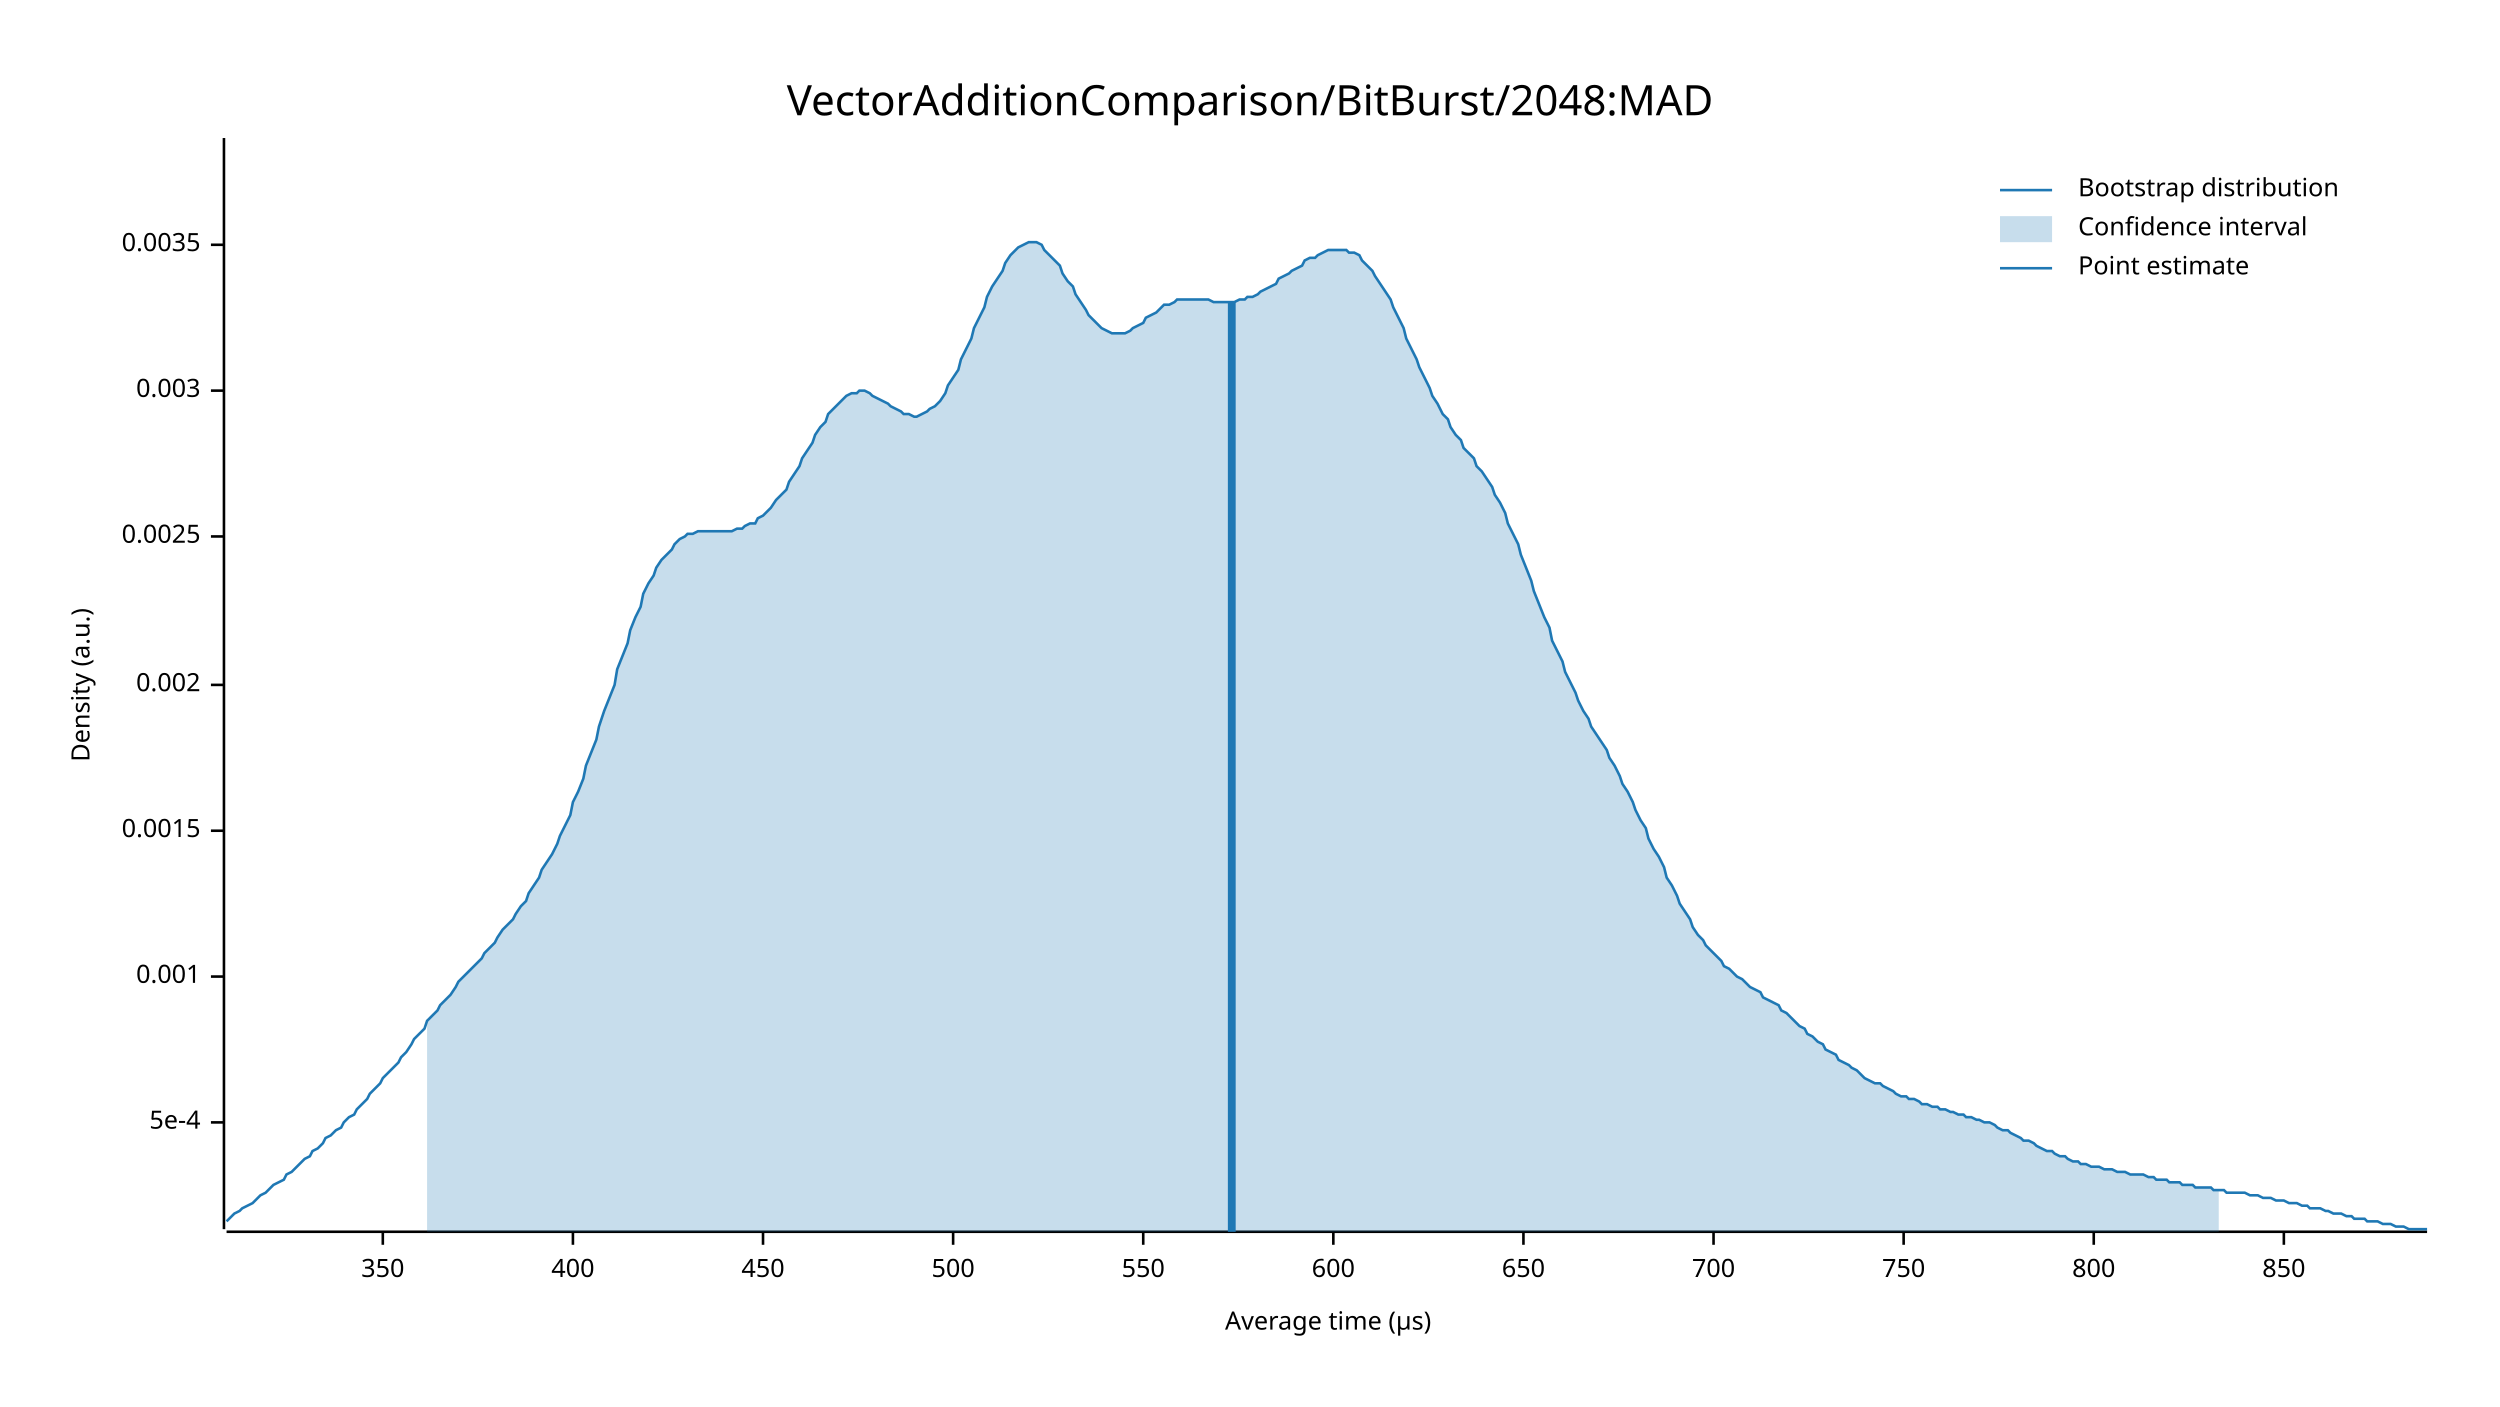
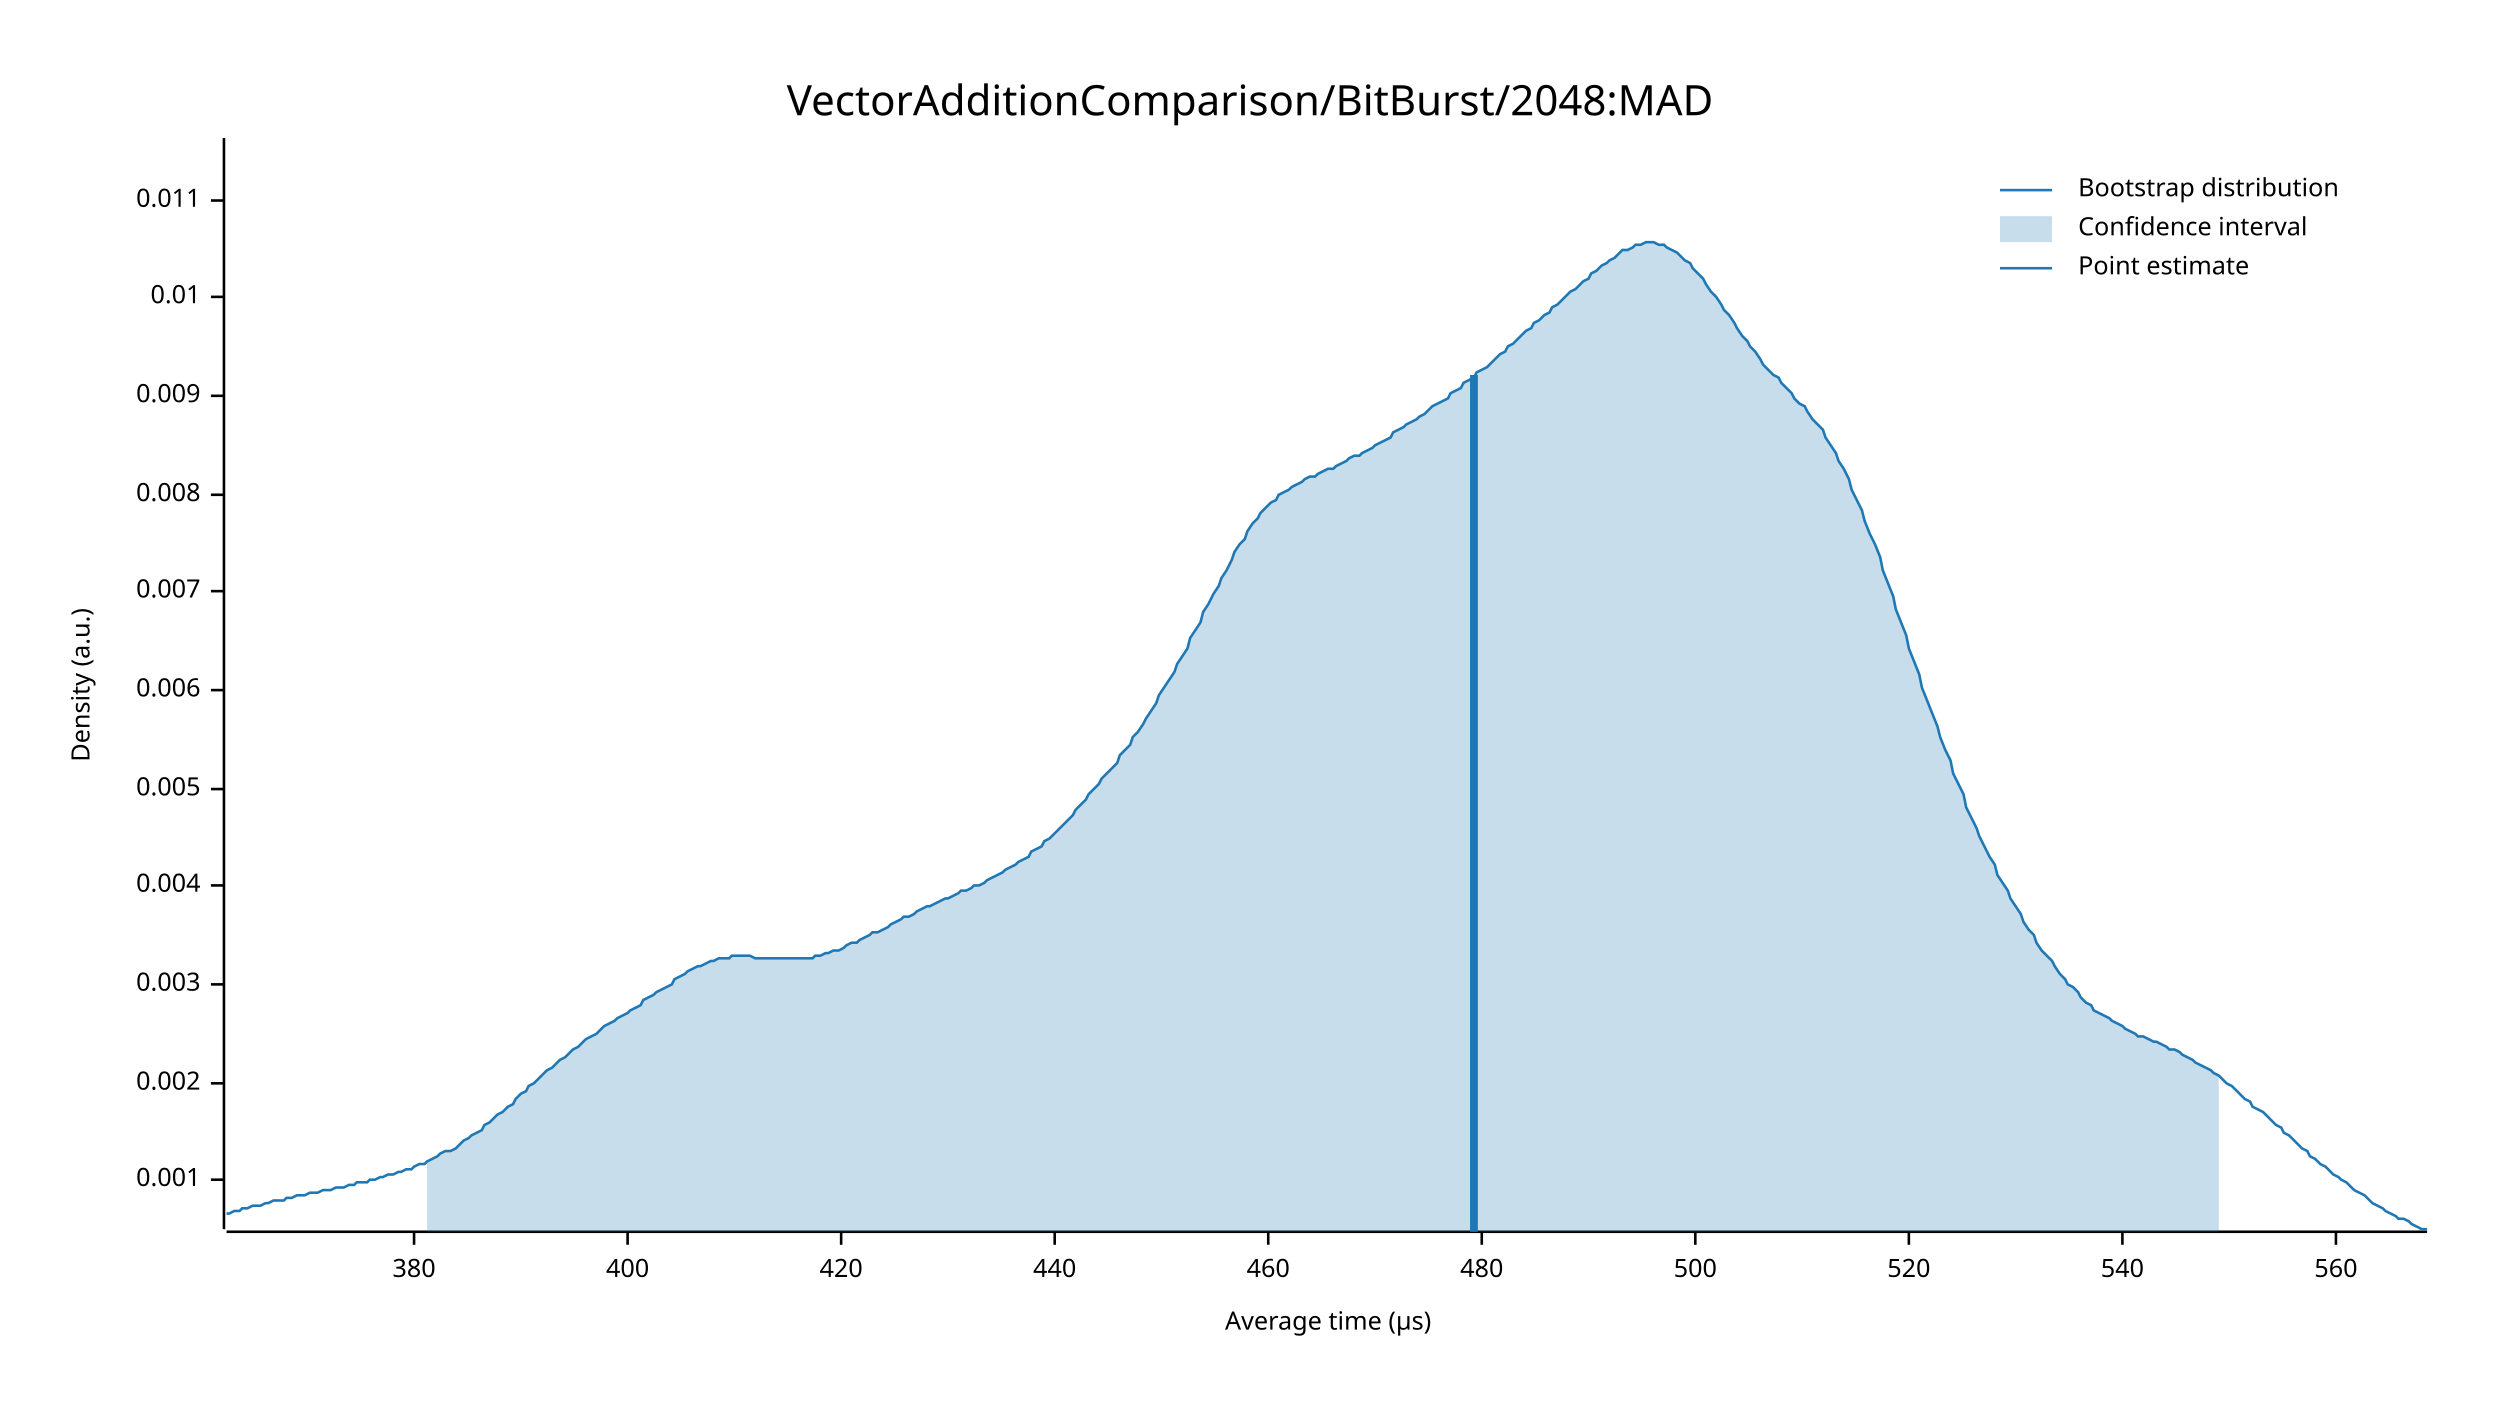
<svg xmlns="http://www.w3.org/2000/svg" width="960" height="540" viewBox="0 0 960 540">
  <text x="480" y="32" dy="0.76em" text-anchor="middle" font-family="sans-serif" font-size="16.129" opacity="1" fill="#000000">
VectorAdditionComparison/BitBurst/2048:MAD
</text>
  <text x="27" y="263" dy="0.76em" text-anchor="middle" font-family="sans-serif" font-size="9.677" opacity="1" fill="#000000" transform="rotate(270, 27, 263)">
Density (a.u.)
</text>
  <text x="510" y="513" dy="-0.5ex" text-anchor="middle" font-family="sans-serif" font-size="9.677" opacity="1" fill="#000000">
Average time (µs)
</text>
  <polyline fill="none" opacity="1" stroke="#000000" stroke-width="1" points="86,53 86,472 " />
-   <text x="77" y="431" dy="0.5ex" text-anchor="end" font-family="sans-serif" font-size="9.677" opacity="1" fill="#000000">
- 5e-4
- </text>
-   <polyline fill="none" opacity="1" stroke="#000000" stroke-width="1" points="81,431 86,431 " />
-   <text x="77" y="375" dy="0.5ex" text-anchor="end" font-family="sans-serif" font-size="9.677" opacity="1" fill="#000000">
+   <text x="77" y="453" dy="0.5ex" text-anchor="end" font-family="sans-serif" font-size="9.677" opacity="1" fill="#000000">
0.001
</text>
-   <polyline fill="none" opacity="1" stroke="#000000" stroke-width="1" points="81,375 86,375 " />
-   <text x="77" y="319" dy="0.5ex" text-anchor="end" font-family="sans-serif" font-size="9.677" opacity="1" fill="#000000">
- 0.0015
- </text>
-   <polyline fill="none" opacity="1" stroke="#000000" stroke-width="1" points="81,319 86,319 " />
-   <text x="77" y="263" dy="0.5ex" text-anchor="end" font-family="sans-serif" font-size="9.677" opacity="1" fill="#000000">
+   <polyline fill="none" opacity="1" stroke="#000000" stroke-width="1" points="81,453 86,453 " />
+   <text x="77" y="416" dy="0.5ex" text-anchor="end" font-family="sans-serif" font-size="9.677" opacity="1" fill="#000000">
0.002
</text>
-   <polyline fill="none" opacity="1" stroke="#000000" stroke-width="1" points="81,263 86,263 " />
-   <text x="77" y="206" dy="0.5ex" text-anchor="end" font-family="sans-serif" font-size="9.677" opacity="1" fill="#000000">
- 0.0025
- </text>
-   <polyline fill="none" opacity="1" stroke="#000000" stroke-width="1" points="81,206 86,206 " />
-   <text x="77" y="150" dy="0.5ex" text-anchor="end" font-family="sans-serif" font-size="9.677" opacity="1" fill="#000000">
+   <polyline fill="none" opacity="1" stroke="#000000" stroke-width="1" points="81,416 86,416 " />
+   <text x="77" y="378" dy="0.5ex" text-anchor="end" font-family="sans-serif" font-size="9.677" opacity="1" fill="#000000">
0.003
</text>
-   <polyline fill="none" opacity="1" stroke="#000000" stroke-width="1" points="81,150 86,150 " />
-   <text x="77" y="94" dy="0.5ex" text-anchor="end" font-family="sans-serif" font-size="9.677" opacity="1" fill="#000000">
- 0.0035
+   <polyline fill="none" opacity="1" stroke="#000000" stroke-width="1" points="81,378 86,378 " />
+   <text x="77" y="340" dy="0.5ex" text-anchor="end" font-family="sans-serif" font-size="9.677" opacity="1" fill="#000000">
+ 0.004
</text>
-   <polyline fill="none" opacity="1" stroke="#000000" stroke-width="1" points="81,94 86,94 " />
+   <polyline fill="none" opacity="1" stroke="#000000" stroke-width="1" points="81,340 86,340 " />
+   <text x="77" y="303" dy="0.5ex" text-anchor="end" font-family="sans-serif" font-size="9.677" opacity="1" fill="#000000">
+ 0.005
+ </text>
+   <polyline fill="none" opacity="1" stroke="#000000" stroke-width="1" points="81,303 86,303 " />
+   <text x="77" y="265" dy="0.5ex" text-anchor="end" font-family="sans-serif" font-size="9.677" opacity="1" fill="#000000">
+ 0.006
+ </text>
+   <polyline fill="none" opacity="1" stroke="#000000" stroke-width="1" points="81,265 86,265 " />
+   <text x="77" y="227" dy="0.5ex" text-anchor="end" font-family="sans-serif" font-size="9.677" opacity="1" fill="#000000">
+ 0.007
+ </text>
+   <polyline fill="none" opacity="1" stroke="#000000" stroke-width="1" points="81,227 86,227 " />
+   <text x="77" y="190" dy="0.5ex" text-anchor="end" font-family="sans-serif" font-size="9.677" opacity="1" fill="#000000">
+ 0.008
+ </text>
+   <polyline fill="none" opacity="1" stroke="#000000" stroke-width="1" points="81,190 86,190 " />
+   <text x="77" y="152" dy="0.5ex" text-anchor="end" font-family="sans-serif" font-size="9.677" opacity="1" fill="#000000">
+ 0.009
+ </text>
+   <polyline fill="none" opacity="1" stroke="#000000" stroke-width="1" points="81,152 86,152 " />
+   <text x="77" y="114" dy="0.5ex" text-anchor="end" font-family="sans-serif" font-size="9.677" opacity="1" fill="#000000">
+ 0.01
+ </text>
+   <polyline fill="none" opacity="1" stroke="#000000" stroke-width="1" points="81,114 86,114 " />
+   <text x="77" y="77" dy="0.5ex" text-anchor="end" font-family="sans-serif" font-size="9.677" opacity="1" fill="#000000">
+ 0.011
+ </text>
+   <polyline fill="none" opacity="1" stroke="#000000" stroke-width="1" points="81,77 86,77 " />
  <polyline fill="none" opacity="1" stroke="#000000" stroke-width="1" points="87,473 932,473 " />
-   <text x="147" y="483" dy="0.76em" text-anchor="middle" font-family="sans-serif" font-size="9.677" opacity="1" fill="#000000">
- 350
+   <text x="159" y="483" dy="0.76em" text-anchor="middle" font-family="sans-serif" font-size="9.677" opacity="1" fill="#000000">
+ 380
</text>
-   <polyline fill="none" opacity="1" stroke="#000000" stroke-width="1" points="147,473 147,478 " />
-   <text x="220" y="483" dy="0.76em" text-anchor="middle" font-family="sans-serif" font-size="9.677" opacity="1" fill="#000000">
+   <polyline fill="none" opacity="1" stroke="#000000" stroke-width="1" points="159,473 159,478 " />
+   <text x="241" y="483" dy="0.76em" text-anchor="middle" font-family="sans-serif" font-size="9.677" opacity="1" fill="#000000">
400
</text>
-   <polyline fill="none" opacity="1" stroke="#000000" stroke-width="1" points="220,473 220,478 " />
-   <text x="293" y="483" dy="0.76em" text-anchor="middle" font-family="sans-serif" font-size="9.677" opacity="1" fill="#000000">
- 450
+   <polyline fill="none" opacity="1" stroke="#000000" stroke-width="1" points="241,473 241,478 " />
+   <text x="323" y="483" dy="0.76em" text-anchor="middle" font-family="sans-serif" font-size="9.677" opacity="1" fill="#000000">
+ 420
</text>
-   <polyline fill="none" opacity="1" stroke="#000000" stroke-width="1" points="293,473 293,478 " />
-   <text x="366" y="483" dy="0.76em" text-anchor="middle" font-family="sans-serif" font-size="9.677" opacity="1" fill="#000000">
+   <polyline fill="none" opacity="1" stroke="#000000" stroke-width="1" points="323,473 323,478 " />
+   <text x="405" y="483" dy="0.76em" text-anchor="middle" font-family="sans-serif" font-size="9.677" opacity="1" fill="#000000">
+ 440
+ </text>
+   <polyline fill="none" opacity="1" stroke="#000000" stroke-width="1" points="405,473 405,478 " />
+   <text x="487" y="483" dy="0.76em" text-anchor="middle" font-family="sans-serif" font-size="9.677" opacity="1" fill="#000000">
+ 460
+ </text>
+   <polyline fill="none" opacity="1" stroke="#000000" stroke-width="1" points="487,473 487,478 " />
+   <text x="569" y="483" dy="0.76em" text-anchor="middle" font-family="sans-serif" font-size="9.677" opacity="1" fill="#000000">
+ 480
+ </text>
+   <polyline fill="none" opacity="1" stroke="#000000" stroke-width="1" points="569,473 569,478 " />
+   <text x="651" y="483" dy="0.76em" text-anchor="middle" font-family="sans-serif" font-size="9.677" opacity="1" fill="#000000">
500
</text>
-   <polyline fill="none" opacity="1" stroke="#000000" stroke-width="1" points="366,473 366,478 " />
-   <text x="439" y="483" dy="0.76em" text-anchor="middle" font-family="sans-serif" font-size="9.677" opacity="1" fill="#000000">
- 550
+   <polyline fill="none" opacity="1" stroke="#000000" stroke-width="1" points="651,473 651,478 " />
+   <text x="733" y="483" dy="0.76em" text-anchor="middle" font-family="sans-serif" font-size="9.677" opacity="1" fill="#000000">
+ 520
</text>
-   <polyline fill="none" opacity="1" stroke="#000000" stroke-width="1" points="439,473 439,478 " />
-   <text x="512" y="483" dy="0.76em" text-anchor="middle" font-family="sans-serif" font-size="9.677" opacity="1" fill="#000000">
- 600
+   <polyline fill="none" opacity="1" stroke="#000000" stroke-width="1" points="733,473 733,478 " />
+   <text x="815" y="483" dy="0.76em" text-anchor="middle" font-family="sans-serif" font-size="9.677" opacity="1" fill="#000000">
+ 540
</text>
-   <polyline fill="none" opacity="1" stroke="#000000" stroke-width="1" points="512,473 512,478 " />
-   <text x="585" y="483" dy="0.76em" text-anchor="middle" font-family="sans-serif" font-size="9.677" opacity="1" fill="#000000">
- 650
+   <polyline fill="none" opacity="1" stroke="#000000" stroke-width="1" points="815,473 815,478 " />
+   <text x="897" y="483" dy="0.76em" text-anchor="middle" font-family="sans-serif" font-size="9.677" opacity="1" fill="#000000">
+ 560
</text>
-   <polyline fill="none" opacity="1" stroke="#000000" stroke-width="1" points="585,473 585,478 " />
-   <text x="658" y="483" dy="0.76em" text-anchor="middle" font-family="sans-serif" font-size="9.677" opacity="1" fill="#000000">
- 700
- </text>
-   <polyline fill="none" opacity="1" stroke="#000000" stroke-width="1" points="658,473 658,478 " />
-   <text x="731" y="483" dy="0.76em" text-anchor="middle" font-family="sans-serif" font-size="9.677" opacity="1" fill="#000000">
- 750
- </text>
-   <polyline fill="none" opacity="1" stroke="#000000" stroke-width="1" points="731,473 731,478 " />
-   <text x="804" y="483" dy="0.76em" text-anchor="middle" font-family="sans-serif" font-size="9.677" opacity="1" fill="#000000">
- 800
- </text>
-   <polyline fill="none" opacity="1" stroke="#000000" stroke-width="1" points="804,473 804,478 " />
-   <text x="877" y="483" dy="0.76em" text-anchor="middle" font-family="sans-serif" font-size="9.677" opacity="1" fill="#000000">
- 850
- </text>
-   <polyline fill="none" opacity="1" stroke="#000000" stroke-width="1" points="877,473 877,478 " />
-   <polyline fill="none" opacity="1" stroke="#1F78B4" stroke-width="1" points="87,469 88,468 90,466 92,465 93,464 95,463 97,462 98,461 100,459 102,458 103,457 105,455 107,454 109,453 110,451 112,450 114,448 115,447 117,445 119,444 120,442 122,441 124,439 125,437 127,436 129,434 131,433 132,431 134,429 136,428 137,426 139,424 141,422 142,420 144,418 146,416 147,414 149,412 151,410 153,408 154,406 156,404 158,401 159,399 161,397 163,395 164,392 166,390 168,388 169,386 171,384 173,382 175,379 176,377 178,375 180,373 181,372 183,370 185,368 186,366 188,364 190,362 191,360 193,357 195,355 197,353 198,351 200,348 202,346 203,343 205,340 207,337 208,334 210,331 212,328 214,324 215,321 217,317 219,313 220,308 222,304 224,299 225,294 227,289 229,284 230,279 232,273 234,268 236,263 237,257 239,252 241,247 242,242 244,237 246,233 247,228 249,224 251,221 252,218 254,215 256,213 258,211 259,209 261,207 263,206 264,205 266,205 268,204 269,204 271,204 273,204 274,204 276,204 278,204 280,204 281,204 283,203 285,203 286,202 288,201 290,201 291,199 293,198 295,196 296,195 298,192 300,190 302,188 303,185 305,182 307,179 308,176 310,173 312,170 313,167 315,164 317,162 318,159 320,157 322,155 324,153 325,152 327,151 329,151 330,150 332,150 334,151 335,152 337,153 339,154 341,155 342,156 344,157 346,158 347,159 349,159 351,160 352,160 354,159 356,158 357,157 359,156 361,154 363,151 364,148 366,145 368,142 369,138 371,134 373,130 374,126 376,122 378,118 379,114 381,110 383,107 385,104 386,101 388,98 390,96 391,95 393,94 395,93 396,93 398,93 400,94 401,96 403,98 405,100 407,102 408,105 410,108 412,110 413,113 415,116 417,119 418,121 420,123 422,125 423,126 425,127 427,128 429,128 430,128 432,128 434,127 435,126 437,125 439,124 440,122 442,121 444,120 445,119 447,117 449,117 451,116 452,115 454,115 456,115 457,115 459,115 461,115 462,115 464,115 466,116 468,116 469,116 471,116 473,116 474,116 476,115 478,115 479,114 481,114 483,113 484,112 486,111 488,110 490,109 491,107 493,106 495,105 496,104 498,103 500,102 501,100 503,99 505,99 506,98 508,97 510,96 512,96 513,96 515,96 517,96 518,97 520,97 522,98 523,100 525,102 527,104 528,106 530,109 532,112 534,115 535,118 537,122 539,126 540,130 542,134 544,138 545,141 547,145 549,149 550,152 552,155 554,159 556,161 557,164 559,167 561,169 562,172 564,174 566,176 567,179 569,181 571,184 573,187 574,190 576,193 578,197 579,201 581,205 583,209 584,213 586,218 588,223 589,227 591,232 593,237 595,241 596,246 598,250 600,254 601,258 603,262 605,266 606,269 608,273 610,276 611,279 613,282 615,285 617,288 618,291 620,294 622,298 623,301 625,304 627,308 628,311 630,315 632,318 633,322 635,326 637,329 639,333 640,337 642,340 644,344 645,347 647,350 649,353 650,356 652,359 654,361 655,363 657,365 659,367 661,369 662,371 664,372 666,374 667,375 669,376 671,378 672,379 674,380 676,381 677,383 679,384 681,385 683,386 684,388 686,389 688,391 689,392 691,394 693,395 694,397 696,398 698,400 700,401 701,403 703,404 705,405 706,407 708,408 710,409 711,410 713,411 715,413 716,414 718,415 720,416 722,416 723,417 725,418 727,419 728,420 730,421 732,421 733,422 735,422 737,423 738,424 740,424 742,425 744,425 745,426 747,426 749,427 750,427 752,428 754,428 755,429 757,429 759,430 760,430 762,431 764,431 766,432 767,433 769,434 771,434 772,435 774,436 776,437 777,438 779,438 781,439 782,440 784,441 786,442 788,442 789,443 791,444 793,444 794,445 796,446 798,446 799,447 801,447 803,448 804,448 806,448 808,449 810,449 811,449 813,450 815,450 816,450 818,451 820,451 821,451 823,451 825,452 827,452 828,453 830,453 832,453 833,454 835,454 837,454 838,455 840,455 842,455 843,456 845,456 847,456 849,456 850,457 852,457 854,457 855,458 857,458 859,458 860,458 862,458 864,459 865,459 867,459 869,460 871,460 872,460 874,461 876,461 877,461 879,462 881,462 882,462 884,463 886,463 887,464 889,464 891,464 893,465 894,465 896,466 898,466 899,466 901,467 903,467 904,468 906,468 908,468 909,469 911,469 913,469 915,470 916,470 918,470 920,471 921,471 923,471 925,472 926,472 928,472 930,472 932,472 " />
-   <polygon opacity="0.25" fill="#1F78B4" points="164,392 166,390 168,388 169,386 171,384 173,382 175,379 176,377 178,375 180,373 181,372 183,370 185,368 186,366 188,364 190,362 191,360 193,357 195,355 197,353 198,351 200,348 202,346 203,343 205,340 207,337 208,334 210,331 212,328 214,324 215,321 217,317 219,313 220,308 222,304 224,299 225,294 227,289 229,284 230,279 232,273 234,268 236,263 237,257 239,252 241,247 242,242 244,237 246,233 247,228 249,224 251,221 252,218 254,215 256,213 258,211 259,209 261,207 263,206 264,205 266,205 268,204 269,204 271,204 273,204 274,204 276,204 278,204 280,204 281,204 283,203 285,203 286,202 288,201 290,201 291,199 293,198 295,196 296,195 298,192 300,190 302,188 303,185 305,182 307,179 308,176 310,173 312,170 313,167 315,164 317,162 318,159 320,157 322,155 324,153 325,152 327,151 329,151 330,150 332,150 334,151 335,152 337,153 339,154 341,155 342,156 344,157 346,158 347,159 349,159 351,160 352,160 354,159 356,158 357,157 359,156 361,154 363,151 364,148 366,145 368,142 369,138 371,134 373,130 374,126 376,122 378,118 379,114 381,110 383,107 385,104 386,101 388,98 390,96 391,95 393,94 395,93 396,93 398,93 400,94 401,96 403,98 405,100 407,102 408,105 410,108 412,110 413,113 415,116 417,119 418,121 420,123 422,125 423,126 425,127 427,128 429,128 430,128 432,128 434,127 435,126 437,125 439,124 440,122 442,121 444,120 445,119 447,117 449,117 451,116 452,115 454,115 456,115 457,115 459,115 461,115 462,115 464,115 466,116 468,116 469,116 471,116 473,116 474,116 476,115 478,115 479,114 481,114 483,113 484,112 486,111 488,110 490,109 491,107 493,106 495,105 496,104 498,103 500,102 501,100 503,99 505,99 506,98 508,97 510,96 512,96 513,96 515,96 517,96 518,97 520,97 522,98 523,100 525,102 527,104 528,106 530,109 532,112 534,115 535,118 537,122 539,126 540,130 542,134 544,138 545,141 547,145 549,149 550,152 552,155 554,159 556,161 557,164 559,167 561,169 562,172 564,174 566,176 567,179 569,181 571,184 573,187 574,190 576,193 578,197 579,201 581,205 583,209 584,213 586,218 588,223 589,227 591,232 593,237 595,241 596,246 598,250 600,254 601,258 603,262 605,266 606,269 608,273 610,276 611,279 613,282 615,285 617,288 618,291 620,294 622,298 623,301 625,304 627,308 628,311 630,315 632,318 633,322 635,326 637,329 639,333 640,337 642,340 644,344 645,347 647,350 649,353 650,356 652,359 654,361 655,363 657,365 659,367 661,369 662,371 664,372 666,374 667,375 669,376 671,378 672,379 674,380 676,381 677,383 679,384 681,385 683,386 684,388 686,389 688,391 689,392 691,394 693,395 694,397 696,398 698,400 700,401 701,403 703,404 705,405 706,407 708,408 710,409 711,410 713,411 715,413 716,414 718,415 720,416 722,416 723,417 725,418 727,419 728,420 730,421 732,421 733,422 735,422 737,423 738,424 740,424 742,425 744,425 745,426 747,426 749,427 750,427 752,428 754,428 755,429 757,429 759,430 760,430 762,431 764,431 766,432 767,433 769,434 771,434 772,435 774,436 776,437 777,438 779,438 781,439 782,440 784,441 786,442 788,442 789,443 791,444 793,444 794,445 796,446 798,446 799,447 801,447 803,448 804,448 806,448 808,449 810,449 811,449 813,450 815,450 816,450 818,451 820,451 821,451 823,451 825,452 827,452 828,453 830,453 832,453 833,454 835,454 837,454 838,455 840,455 842,455 843,456 845,456 847,456 849,456 850,457 852,457 852,473 164,473 " />
-   <polyline fill="none" opacity="1" stroke="#1F78B4" stroke-width="3" points="473,473 473,116 " />
+   <polyline fill="none" opacity="1" stroke="#000000" stroke-width="1" points="897,473 897,478 " />
+   <polyline fill="none" opacity="1" stroke="#1F78B4" stroke-width="1" points="87,466 88,466 90,465 92,465 93,464 95,464 97,463 98,463 100,463 102,462 103,462 105,461 107,461 109,461 110,460 112,460 114,459 115,459 117,459 119,458 120,458 122,458 124,457 125,457 127,457 129,456 131,456 132,456 134,455 136,455 137,454 139,454 141,454 142,453 144,453 146,452 147,452 149,451 151,451 153,450 154,450 156,449 158,449 159,448 161,447 163,447 164,446 166,445 168,444 169,443 171,442 173,442 175,441 176,440 178,438 180,437 181,436 183,435 185,434 186,432 188,431 190,429 191,428 193,427 195,425 197,424 198,422 200,420 202,419 203,417 205,416 207,414 208,413 210,411 212,410 214,408 215,407 217,406 219,404 220,403 222,402 224,400 225,399 227,398 229,397 230,396 232,394 234,393 236,392 237,391 239,390 241,389 242,388 244,387 246,386 247,384 249,383 251,382 252,381 254,380 256,379 258,378 259,376 261,375 263,374 264,373 266,372 268,371 269,371 271,370 273,369 274,369 276,368 278,368 280,368 281,367 283,367 285,367 286,367 288,367 290,368 291,368 293,368 295,368 296,368 298,368 300,368 302,368 303,368 305,368 307,368 308,368 310,368 312,368 313,367 315,367 317,366 318,366 320,365 322,365 324,364 325,363 327,362 329,362 330,361 332,360 334,359 335,358 337,358 339,357 341,356 342,355 344,354 346,353 347,352 349,352 351,351 352,350 354,349 356,348 357,348 359,347 361,346 363,345 364,345 366,344 368,343 369,342 371,342 373,341 374,340 376,340 378,339 379,338 381,337 383,336 385,335 386,334 388,333 390,332 391,331 393,330 395,329 396,327 398,326 400,325 401,323 403,322 405,320 407,318 408,317 410,315 412,313 413,311 415,309 417,307 418,305 420,303 422,301 423,299 425,297 427,295 429,293 430,290 432,288 434,286 435,283 437,281 439,278 440,276 442,273 444,270 445,267 447,264 449,261 451,258 452,255 454,252 456,249 457,245 459,242 461,239 462,235 464,232 466,228 468,225 469,222 471,219 473,215 474,212 476,209 478,207 479,204 481,201 483,199 484,197 486,195 488,193 490,192 491,190 493,189 495,188 496,187 498,186 500,185 501,184 503,183 505,183 506,182 508,181 510,180 512,180 513,179 515,178 517,177 518,176 520,175 522,175 523,174 525,173 527,172 528,171 530,170 532,169 534,168 535,166 537,165 539,164 540,163 542,162 544,161 545,160 547,159 549,157 550,156 552,155 554,154 556,153 557,151 559,150 561,149 562,147 564,146 566,145 567,143 569,142 571,141 573,139 574,138 576,136 578,135 579,133 581,132 583,130 584,129 586,127 588,126 589,124 591,123 593,121 595,120 596,118 598,117 600,115 601,114 603,112 605,111 606,110 608,108 610,107 611,105 613,104 615,102 617,101 618,100 620,99 622,97 623,96 625,96 627,95 628,94 630,94 632,93 633,93 635,93 637,94 639,94 640,95 642,96 644,97 645,98 647,100 649,101 650,103 652,105 654,107 655,109 657,112 659,114 661,117 662,119 664,121 666,124 667,126 669,129 671,131 672,133 674,135 676,138 677,140 679,142 681,144 683,145 684,147 686,149 688,151 689,153 691,155 693,156 694,158 696,161 698,163 700,165 701,168 703,171 705,174 706,177 708,180 710,184 711,188 713,192 715,196 716,200 718,205 720,209 722,214 723,219 725,224 727,229 728,234 730,239 732,244 733,249 735,254 737,259 738,264 740,269 742,274 744,279 745,283 747,288 749,292 750,297 752,301 754,305 755,310 757,314 759,318 760,321 762,325 764,329 766,332 767,336 769,339 771,342 772,345 774,348 776,351 777,354 779,357 781,359 782,362 784,365 786,367 788,369 789,371 791,374 793,376 794,378 796,379 798,381 799,383 801,385 803,386 804,388 806,389 808,390 810,391 811,392 813,393 815,394 816,395 818,396 820,397 821,398 823,398 825,399 827,400 828,400 830,401 832,402 833,403 835,403 837,404 838,405 840,406 842,407 843,408 845,409 847,410 849,411 850,412 852,413 854,415 855,416 857,417 859,419 860,420 862,422 864,423 865,425 867,426 869,427 871,429 872,430 874,432 876,433 877,435 879,436 881,438 882,439 884,441 886,442 887,444 889,445 891,447 893,448 894,449 896,451 898,452 899,453 901,454 903,456 904,457 906,458 908,459 909,460 911,462 913,463 915,464 916,465 918,466 920,467 921,468 923,468 925,469 926,470 928,471 930,472 932,472 " />
+   <polygon opacity="0.25" fill="#1F78B4" points="164,446 166,445 168,444 169,443 171,442 173,442 175,441 176,440 178,438 180,437 181,436 183,435 185,434 186,432 188,431 190,429 191,428 193,427 195,425 197,424 198,422 200,420 202,419 203,417 205,416 207,414 208,413 210,411 212,410 214,408 215,407 217,406 219,404 220,403 222,402 224,400 225,399 227,398 229,397 230,396 232,394 234,393 236,392 237,391 239,390 241,389 242,388 244,387 246,386 247,384 249,383 251,382 252,381 254,380 256,379 258,378 259,376 261,375 263,374 264,373 266,372 268,371 269,371 271,370 273,369 274,369 276,368 278,368 280,368 281,367 283,367 285,367 286,367 288,367 290,368 291,368 293,368 295,368 296,368 298,368 300,368 302,368 303,368 305,368 307,368 308,368 310,368 312,368 313,367 315,367 317,366 318,366 320,365 322,365 324,364 325,363 327,362 329,362 330,361 332,360 334,359 335,358 337,358 339,357 341,356 342,355 344,354 346,353 347,352 349,352 351,351 352,350 354,349 356,348 357,348 359,347 361,346 363,345 364,345 366,344 368,343 369,342 371,342 373,341 374,340 376,340 378,339 379,338 381,337 383,336 385,335 386,334 388,333 390,332 391,331 393,330 395,329 396,327 398,326 400,325 401,323 403,322 405,320 407,318 408,317 410,315 412,313 413,311 415,309 417,307 418,305 420,303 422,301 423,299 425,297 427,295 429,293 430,290 432,288 434,286 435,283 437,281 439,278 440,276 442,273 444,270 445,267 447,264 449,261 451,258 452,255 454,252 456,249 457,245 459,242 461,239 462,235 464,232 466,228 468,225 469,222 471,219 473,215 474,212 476,209 478,207 479,204 481,201 483,199 484,197 486,195 488,193 490,192 491,190 493,189 495,188 496,187 498,186 500,185 501,184 503,183 505,183 506,182 508,181 510,180 512,180 513,179 515,178 517,177 518,176 520,175 522,175 523,174 525,173 527,172 528,171 530,170 532,169 534,168 535,166 537,165 539,164 540,163 542,162 544,161 545,160 547,159 549,157 550,156 552,155 554,154 556,153 557,151 559,150 561,149 562,147 564,146 566,145 567,143 569,142 571,141 573,139 574,138 576,136 578,135 579,133 581,132 583,130 584,129 586,127 588,126 589,124 591,123 593,121 595,120 596,118 598,117 600,115 601,114 603,112 605,111 606,110 608,108 610,107 611,105 613,104 615,102 617,101 618,100 620,99 622,97 623,96 625,96 627,95 628,94 630,94 632,93 633,93 635,93 637,94 639,94 640,95 642,96 644,97 645,98 647,100 649,101 650,103 652,105 654,107 655,109 657,112 659,114 661,117 662,119 664,121 666,124 667,126 669,129 671,131 672,133 674,135 676,138 677,140 679,142 681,144 683,145 684,147 686,149 688,151 689,153 691,155 693,156 694,158 696,161 698,163 700,165 701,168 703,171 705,174 706,177 708,180 710,184 711,188 713,192 715,196 716,200 718,205 720,209 722,214 723,219 725,224 727,229 728,234 730,239 732,244 733,249 735,254 737,259 738,264 740,269 742,274 744,279 745,283 747,288 749,292 750,297 752,301 754,305 755,310 757,314 759,318 760,321 762,325 764,329 766,332 767,336 769,339 771,342 772,345 774,348 776,351 777,354 779,357 781,359 782,362 784,365 786,367 788,369 789,371 791,374 793,376 794,378 796,379 798,381 799,383 801,385 803,386 804,388 806,389 808,390 810,391 811,392 813,393 815,394 816,395 818,396 820,397 821,398 823,398 825,399 827,400 828,400 830,401 832,402 833,403 835,403 837,404 838,405 840,406 842,407 843,408 845,409 847,410 849,411 850,412 852,413 852,473 164,473 " />
+   <polyline fill="none" opacity="1" stroke="#1F78B4" stroke-width="3" points="566,473 566,144 " />
  <text x="798" y="68" dy="0.76em" text-anchor="start" font-family="sans-serif" font-size="9.677" opacity="1" fill="#000000">
Bootstrap distribution
</text>
  <text x="798" y="83" dy="0.76em" text-anchor="start" font-family="sans-serif" font-size="9.677" opacity="1" fill="#000000">
Confidence interval
</text>
  <text x="798" y="98" dy="0.76em" text-anchor="start" font-family="sans-serif" font-size="9.677" opacity="1" fill="#000000">
Point estimate
</text>
  <polyline fill="none" opacity="1" stroke="#1F78B4" stroke-width="1" points="768,73 788,73 " />
  <rect x="768" y="83" width="20" height="10" opacity="0.25" fill="#1F78B4" stroke="none" />
  <polyline fill="none" opacity="1" stroke="#1F78B4" stroke-width="1" points="768,103 788,103 " />
</svg>
